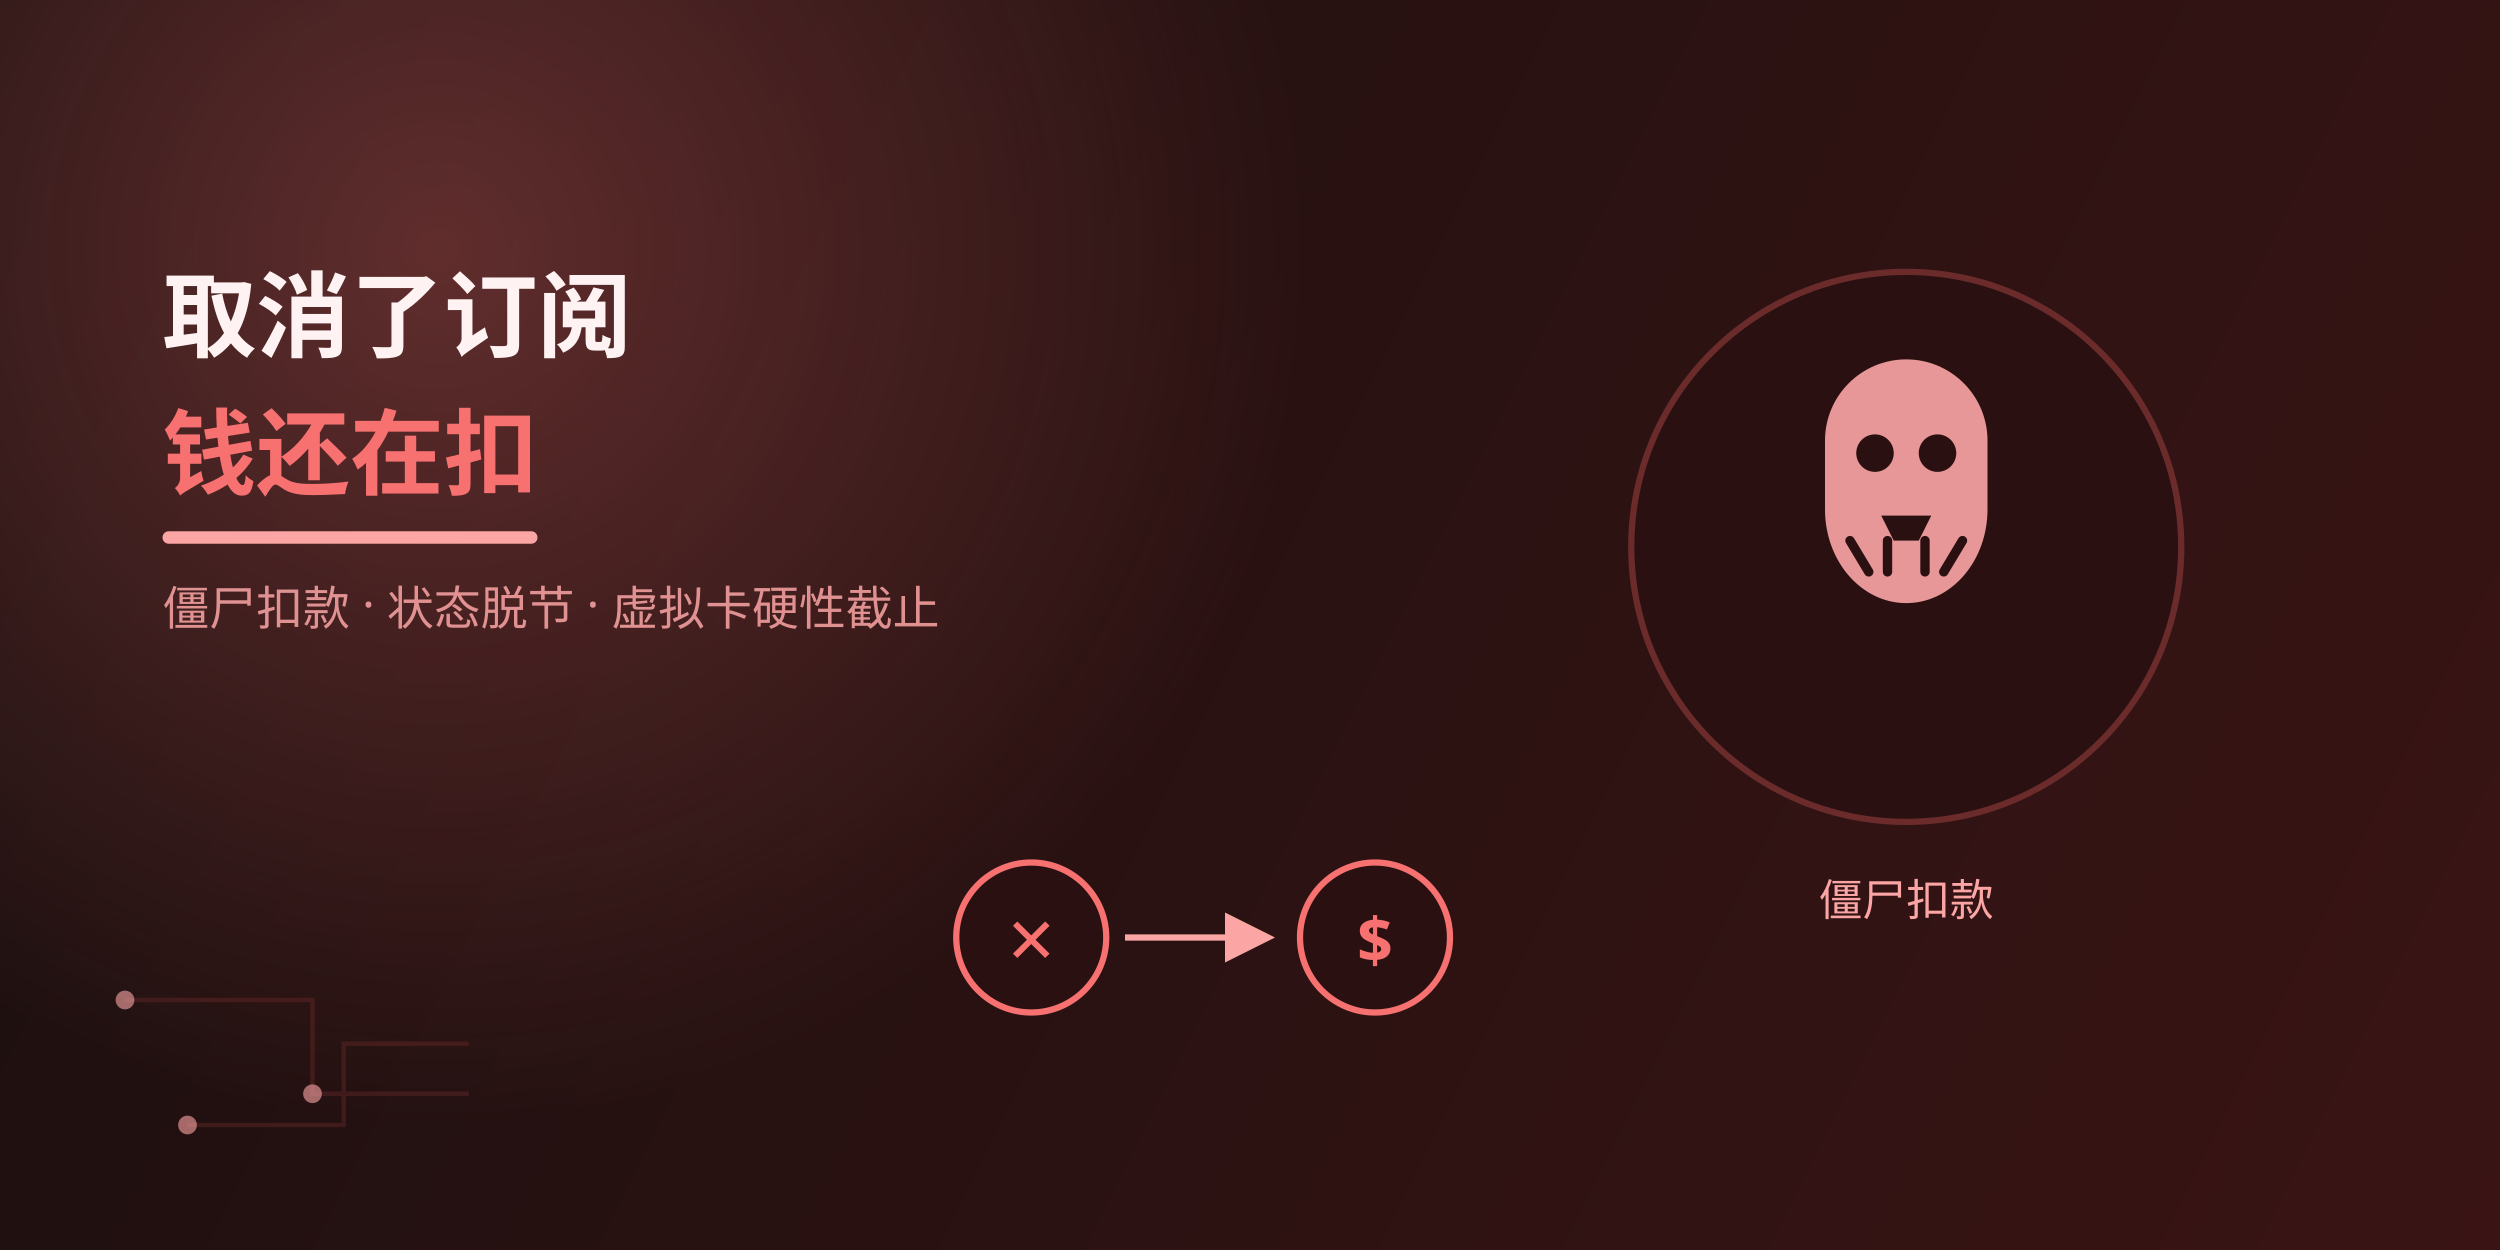
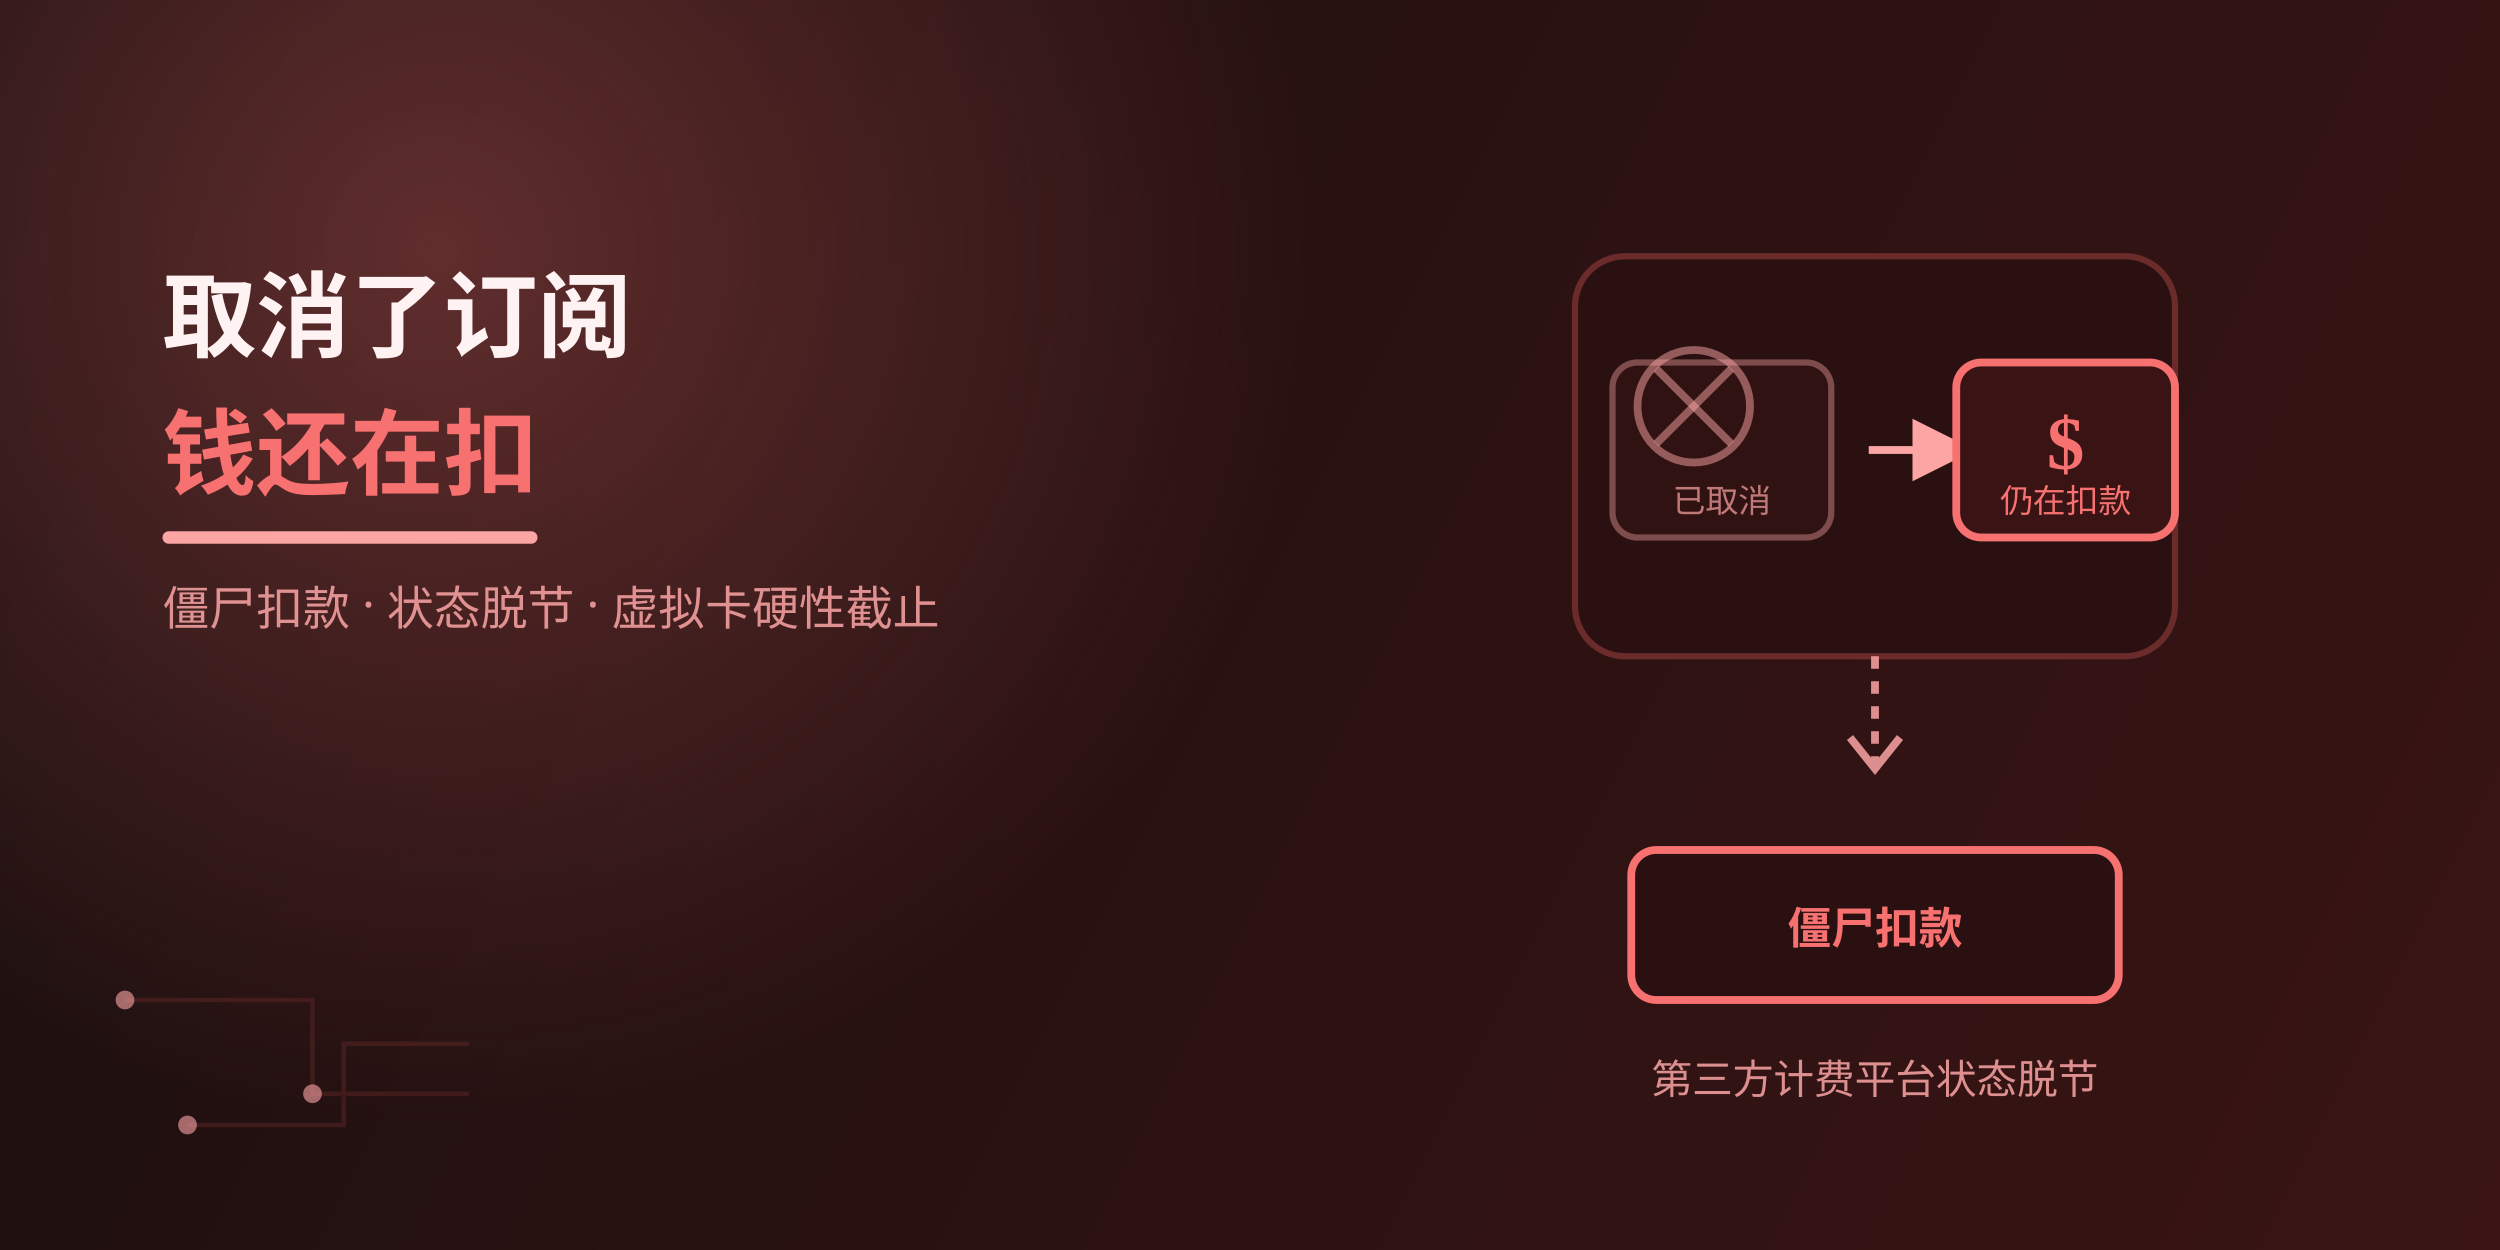
<svg xmlns="http://www.w3.org/2000/svg" viewBox="0 0 800 400" role="img" aria-label="AI 订阅取消后仍被扣款的僵尸扣款封面图">
  <defs>
    <linearGradient id="bgGradZom" x1="0" y1="0" x2="800" y2="400" gradientUnits="userSpaceOnUse">
      <stop offset="0" stop-color="#1a0f0f" />
      <stop offset="1" stop-color="#3a1414" />
    </linearGradient>
    <radialGradient id="glowZom" cx="140" cy="80" r="280" gradientUnits="userSpaceOnUse">
      <stop offset="0" stop-color="#f87171" stop-opacity="0.30" />
      <stop offset="1" stop-color="#f87171" stop-opacity="0" />
    </radialGradient>
  </defs>
  <rect width="800" height="400" fill="url(#bgGradZom)" />
  <rect width="800" height="400" fill="url(#glowZom)" />
  <g stroke="#6b2b2b" stroke-width="1.4" opacity="0.4" fill="none">
    <path d="M40 320 h60 v30 h50" />
    <path d="M60 360 h50 v-26 h40" />
  </g>
  <g fill="#fca5a5" opacity="0.6">
    <circle cx="40" cy="320" r="3" />
    <circle cx="100" cy="350" r="3" />
    <circle cx="60" cy="360" r="3" />
  </g>
  <text x="52" y="112" font-family="'PingFang SC','Microsoft YaHei',sans-serif" font-size="30" font-weight="700" fill="#fef2f2">取消了订阅</text>
  <text x="52" y="156" font-family="'PingFang SC','Microsoft YaHei',sans-serif" font-size="30" font-weight="700" fill="#f87171">钱还在扣</text>
  <rect x="52" y="170" width="120" height="4" rx="2" fill="#fca5a5" />
  <text x="52" y="200" font-family="'PingFang SC','Microsoft YaHei',sans-serif" font-size="15" font-weight="400" fill="#fca5a5" opacity="0.85">僵尸扣款 · 状态脱节 · 虚拟卡硬性截止</text>
-   <g transform="translate(610,175)">
-     <circle r="88" fill="#2a1010" stroke="#6b2b2b" stroke-width="2" />
-     <path d="M-26 -34 a26 26 0 1 1 52 0 v22 a26 30 0 0 1 -52 0 z" fill="#fca5a5" opacity="0.9" />
-     <circle cx="-10" cy="-30" r="6" fill="#2a1010" />
-     <circle cx="10" cy="-30" r="6" fill="#2a1010" />
-     <path d="M-8 -10 h16 l-4 8 h-8 z" fill="#2a1010" />
-     <path d="M-18 -2 l6 10 M-6 -2 l0 10 M6 -2 l0 10 M18 -2 l-6 10" stroke="#2a1010" stroke-width="3" stroke-linecap="round" />
-     <text x="0" y="118" text-anchor="middle" font-family="'PingFang SC','Microsoft YaHei',sans-serif" font-size="14" fill="#fca5a5">僵尸扣款</text>
-   </g>
-   <g font-family="'PingFang SC','Microsoft YaHei',sans-serif" font-weight="700">
-     <circle cx="330" cy="300" r="24" fill="#2a1010" stroke="#f87171" stroke-width="2" />
-     <text x="330" y="308" text-anchor="middle" font-size="20" fill="#f87171">✕</text>
-     <path d="M360 300 h40" stroke="#fca5a5" stroke-width="2" marker-end="url(#arrowZom)" />
-     <circle cx="440" cy="300" r="24" fill="#2a1010" stroke="#f87171" stroke-width="2" />
-     <text x="440" y="308" text-anchor="middle" font-size="20" fill="#f87171">$</text>
-   </g>
  <defs>
    <marker id="arrowZom" markerWidth="8" markerHeight="8" refX="4" refY="4" orient="auto">
      <path d="M0 0 L8 4 L0 8 Z" fill="#fca5a5" />
    </marker>
  </defs>
+   <g transform="translate(600,146)">
+     <rect x="-96" y="-64" width="192" height="128" rx="16" fill="#2a1010" stroke="#6b2b2b" stroke-width="2" />
+     <rect x="-84" y="-30" width="70" height="56" rx="8" fill="#3a1414" stroke="#fca5a5" stroke-width="2" opacity="0.4" />
+     <circle cx="-58" cy="-16" r="18" fill="none" stroke="#fca5a5" stroke-width="2.5" opacity="0.5" />
+     <line x1="-70" y1="-28" x2="-46" y2="-4" stroke="#fca5a5" stroke-width="2.5" opacity="0.5" />
+     <line x1="-46" y1="-28" x2="-70" y2="-4" stroke="#fca5a5" stroke-width="2.5" opacity="0.5" />
+     <text x="-49" y="18" text-anchor="middle" font-family="'PingFang SC','Microsoft YaHei',sans-serif" font-size="10.5" fill="#fca5a5" opacity="0.7">已取消</text>
+     <path d="M-2 -2 h24" stroke="#fca5a5" stroke-width="2.5" marker-end="url(#arrowZom)" />
+     <rect x="26" y="-30" width="70" height="56" rx="8" fill="#3a1414" stroke="#f87171" stroke-width="2.5" />
+     <text x="61" y="4" text-anchor="middle" font-size="24" font-weight="700" fill="#f87171">$</text>
+     <text x="61" y="18" text-anchor="middle" font-family="'PingFang SC','Microsoft YaHei',sans-serif" font-size="10.5" fill="#f87171">仍在扣款</text>
+   </g>
+   <g stroke="#fca5a5" stroke-width="2.5" fill="none" opacity="0.85">
+     <path d="M600 210 v34" stroke-dasharray="4 4" />
+     <path d="M592 236 l8 10 l8 -10" fill="none" />
+   </g>
+   <g transform="translate(600,296)">
+     <rect x="-78" y="-24" width="156" height="48" rx="8" fill="#2a1010" stroke="#f87171" stroke-width="2.5" />
+     <text x="0" y="6" text-anchor="middle" font-family="'PingFang SC','Microsoft YaHei',sans-serif" font-size="14" fill="#f87171" font-weight="700">僵尸扣款</text>
+   </g>
+   <text x="600" y="350" text-anchor="middle" font-family="'PingFang SC','Microsoft YaHei',sans-serif" font-size="13" fill="#fca5a5" opacity="0.85">第三方计费平台状态脱节</text>
</svg>
